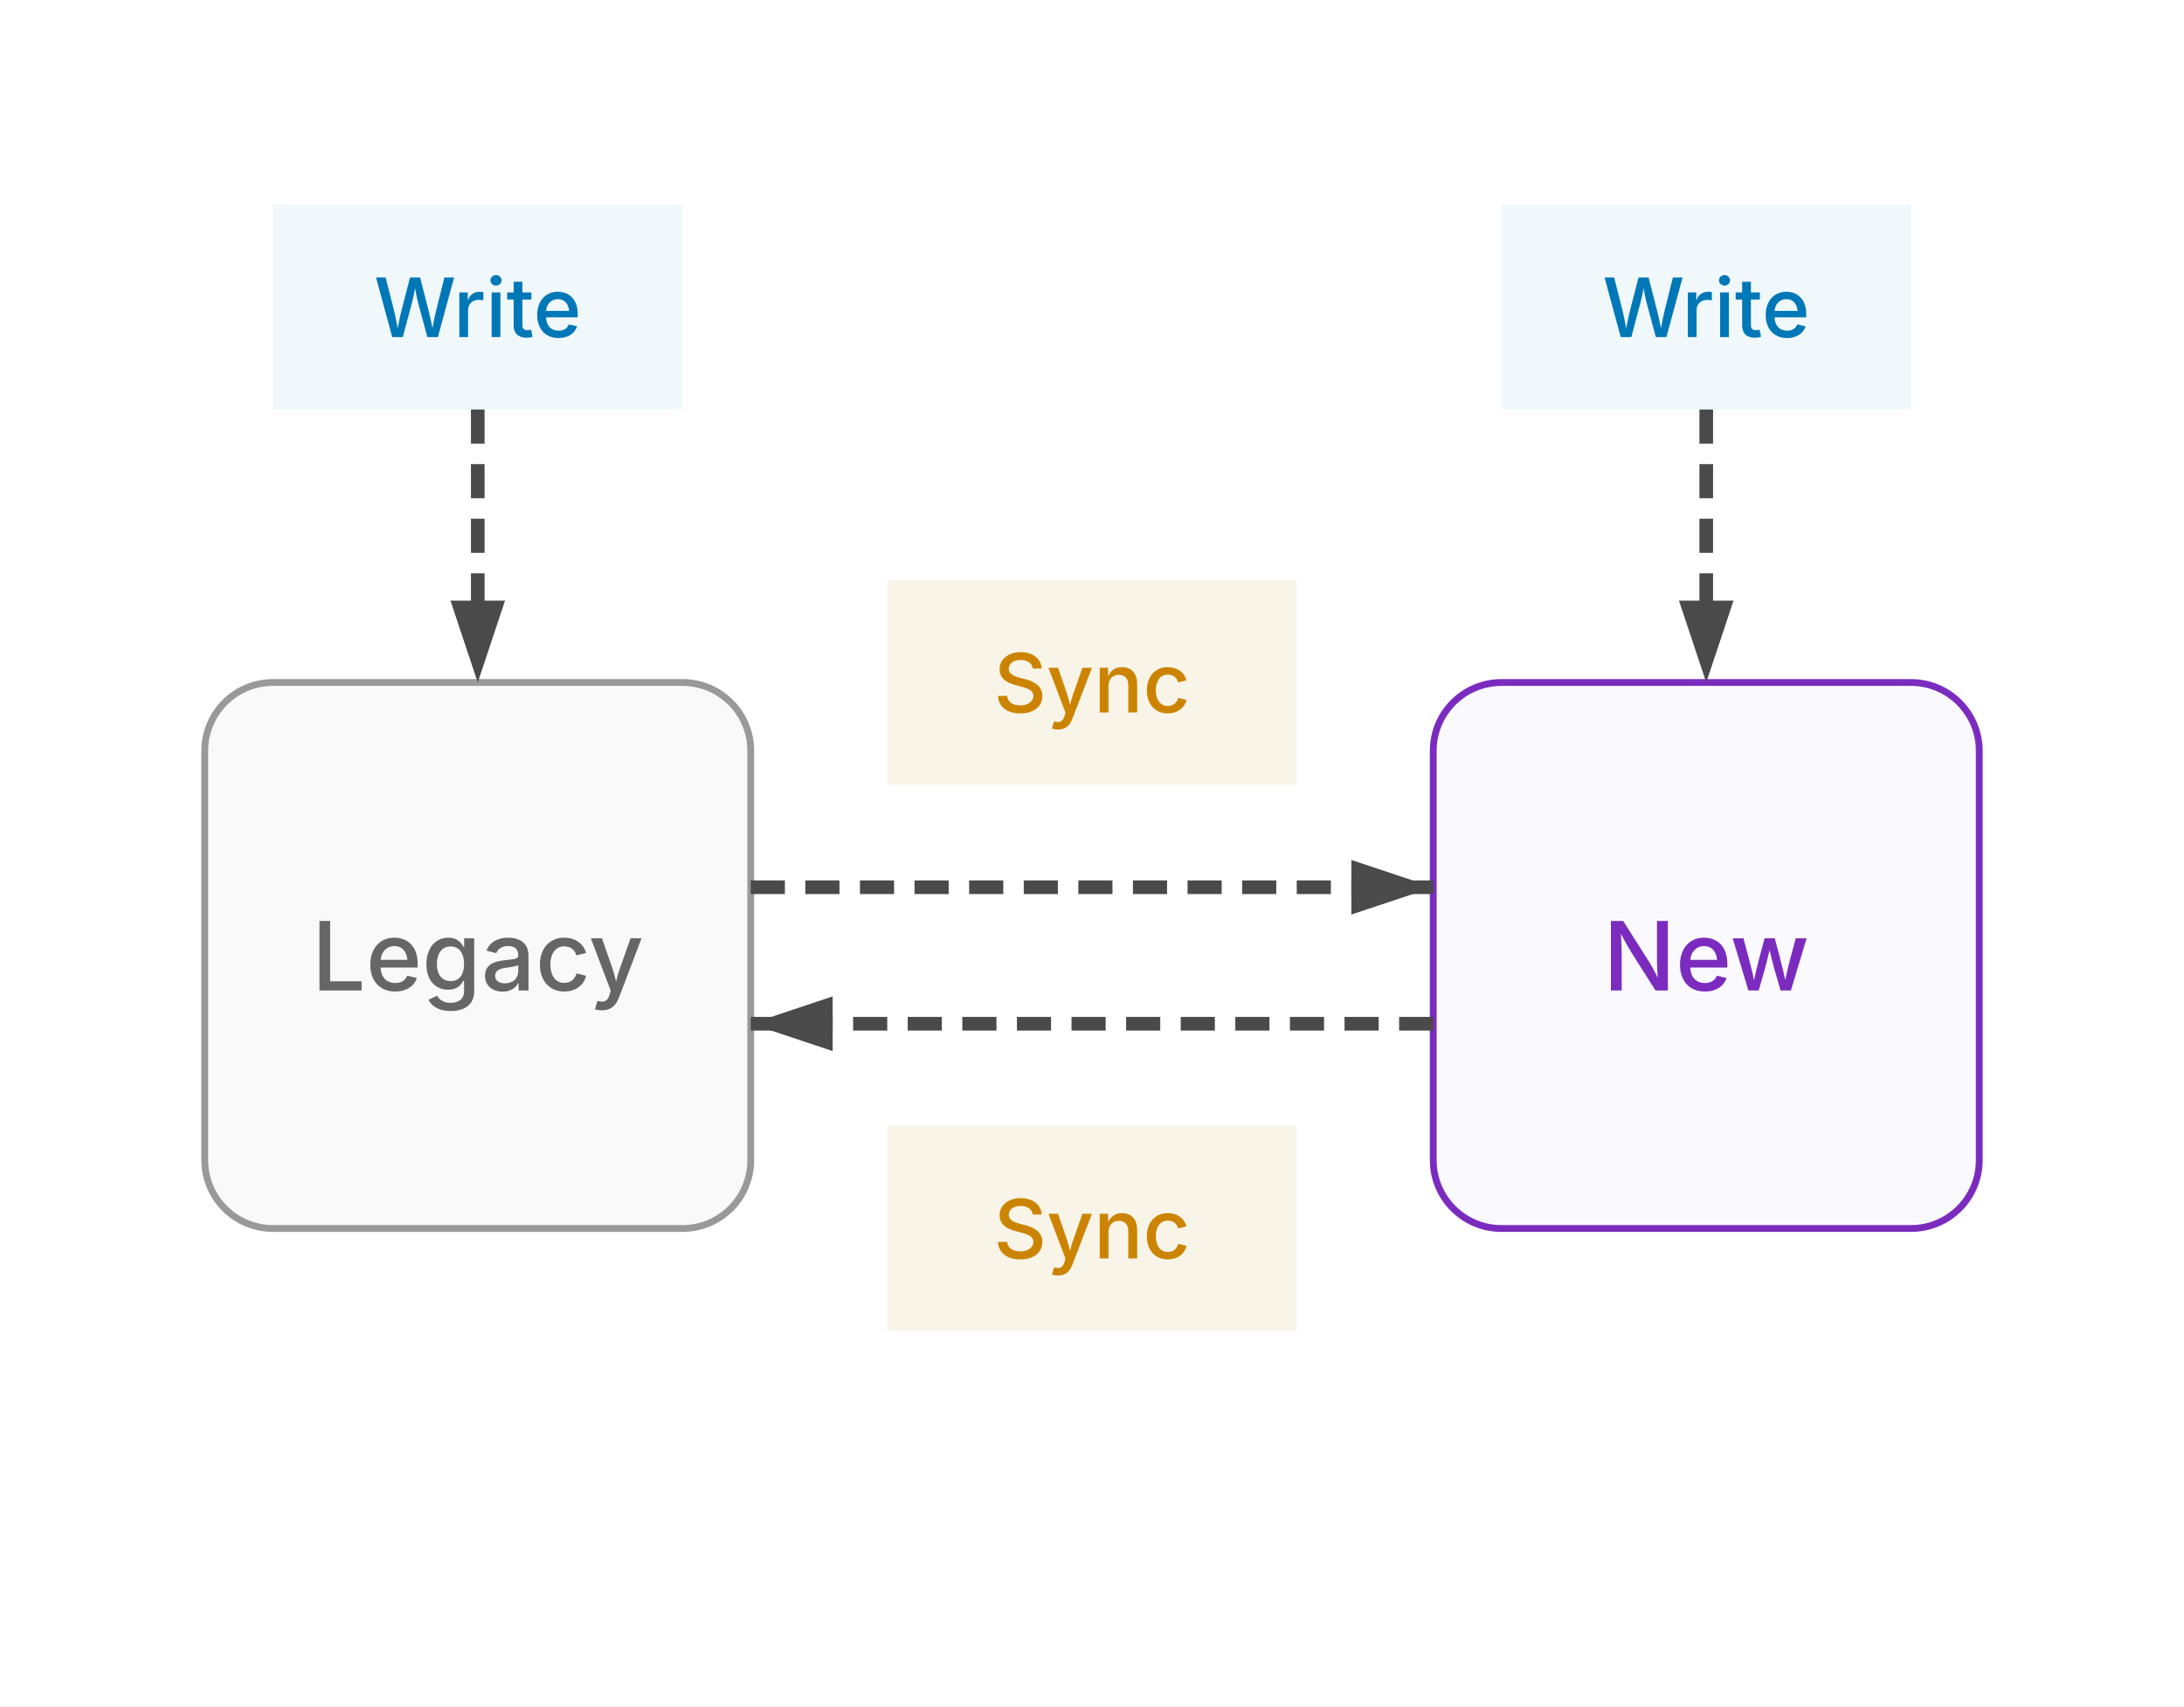
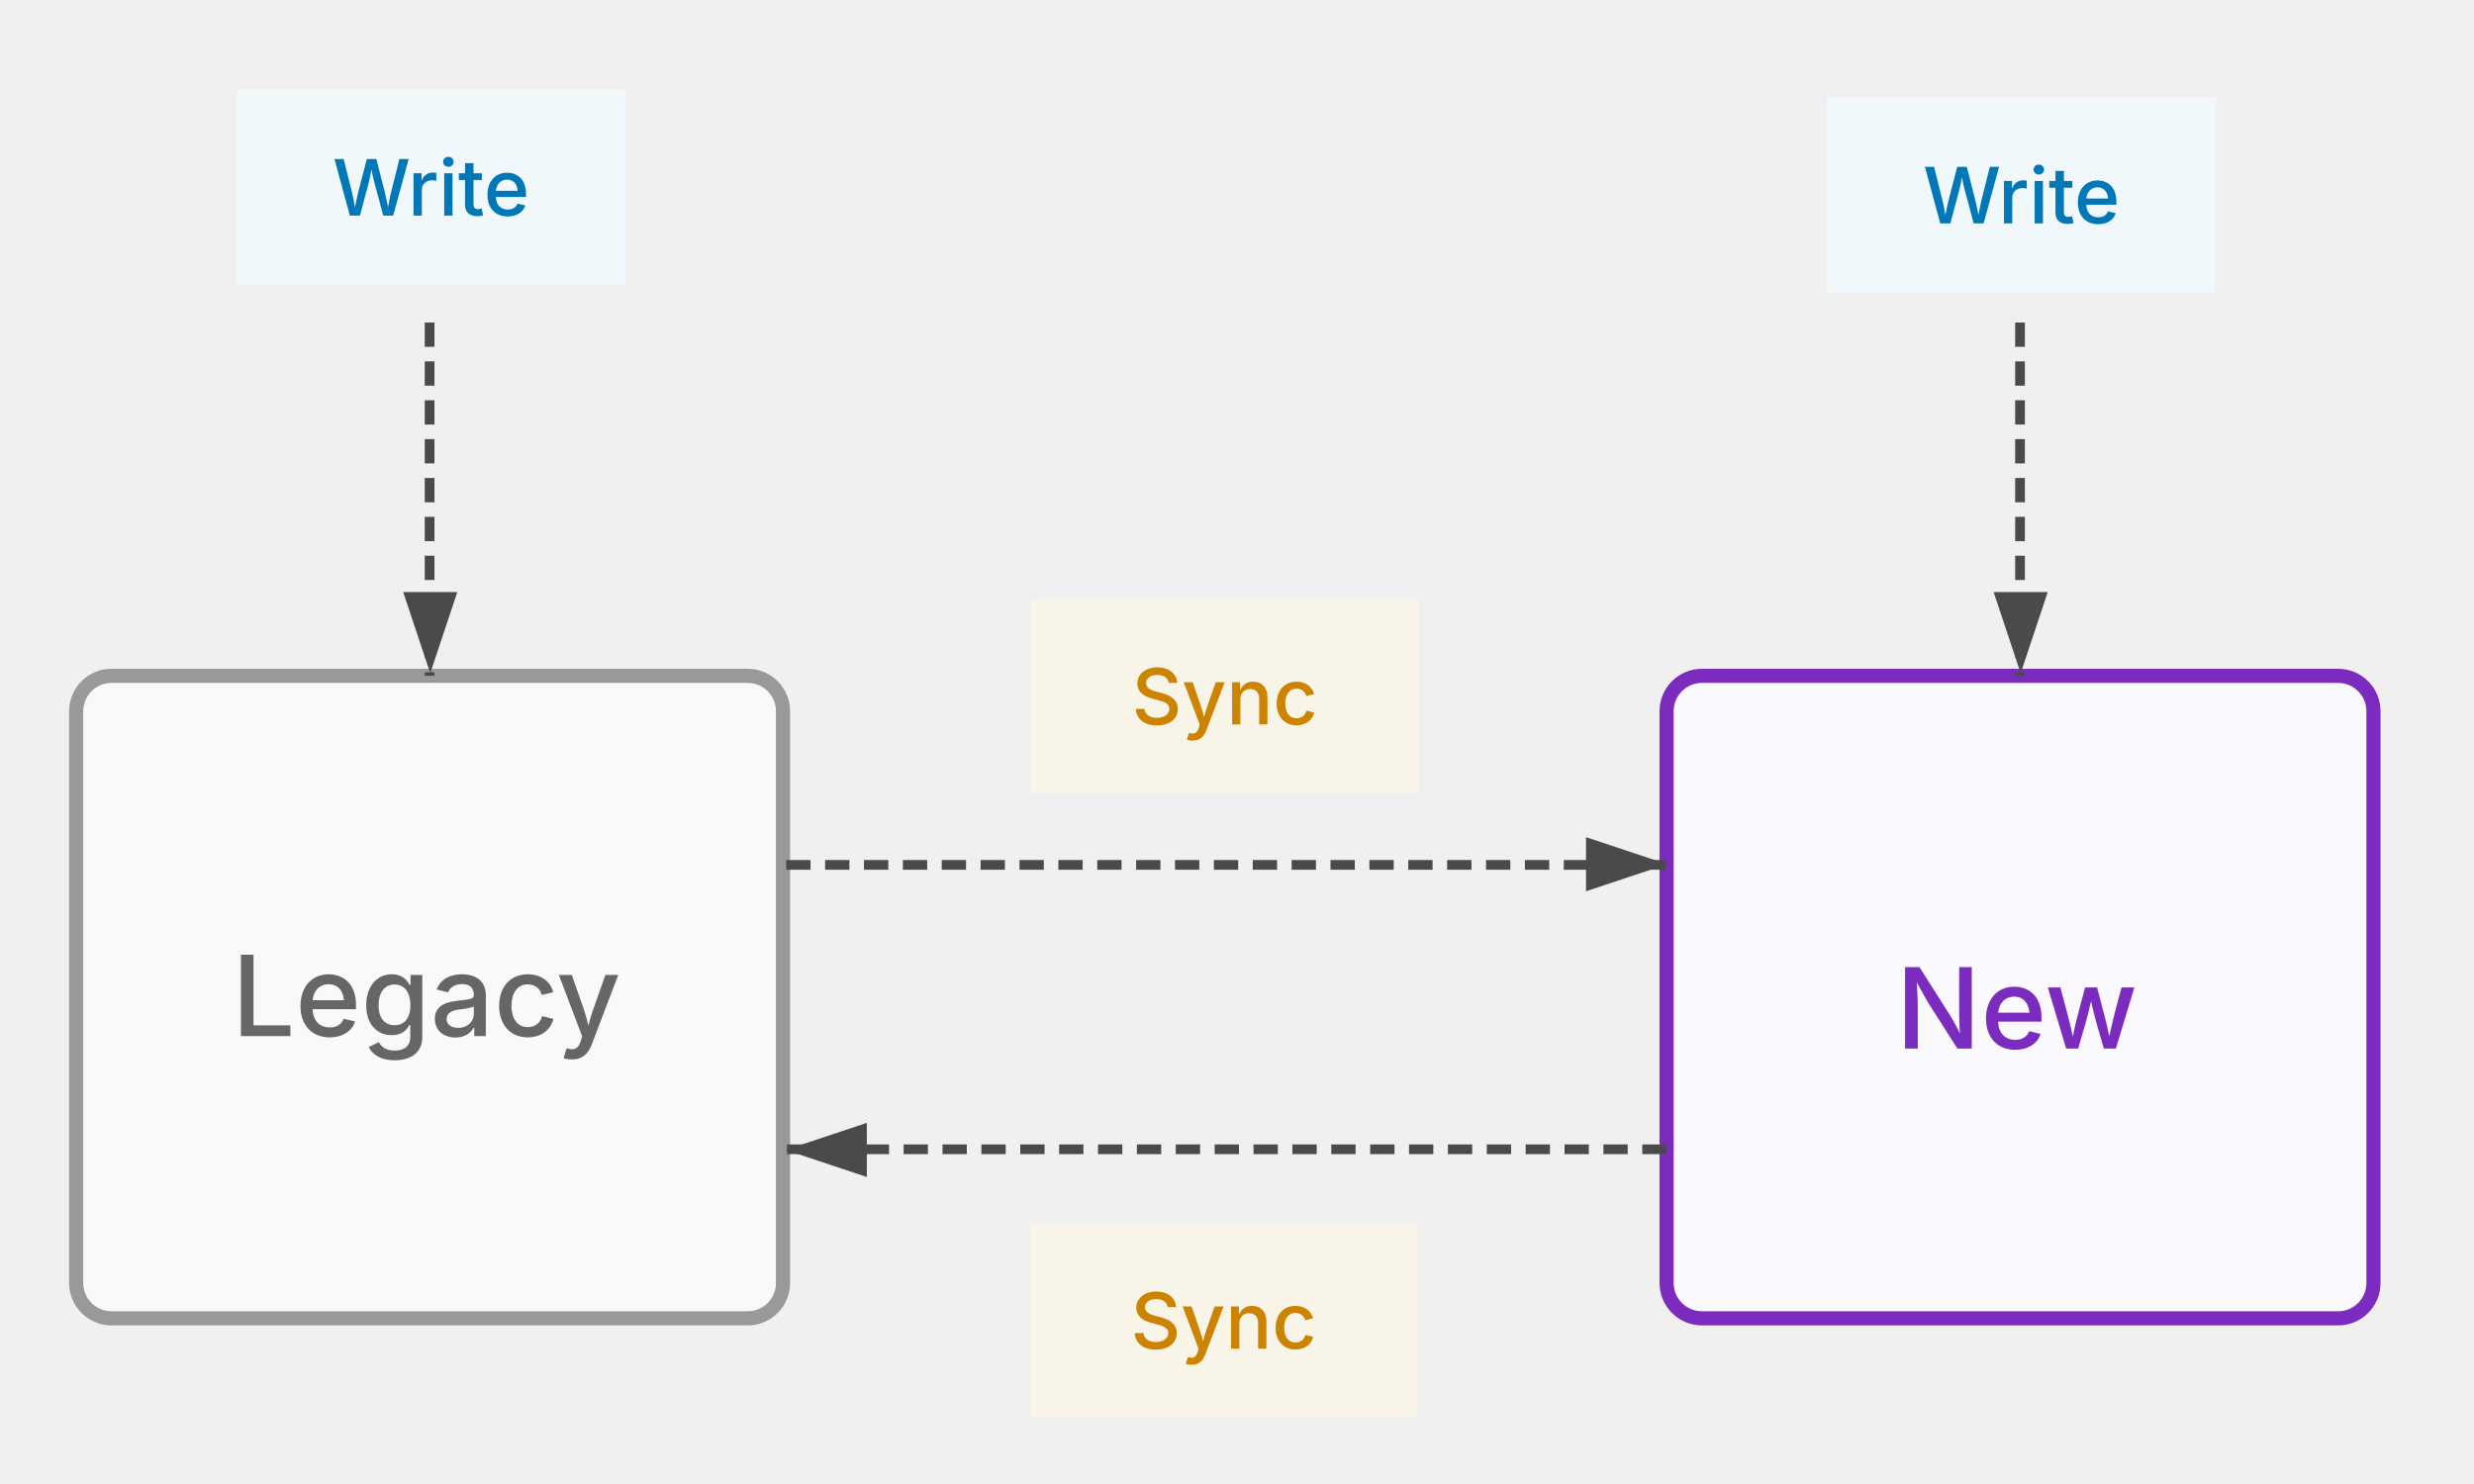
- <svg xmlns="http://www.w3.org/2000/svg" width="320" height="250">
-   <defs>
-     <marker id="arrowhead" markerWidth="12" markerHeight="8" refX="12" refY="4" orient="auto" markerUnits="userSpaceOnUse">
-       <polygon points="0,0 12,4 0,8" fill="#4a4a4a" />
+ <svg xmlns="http://www.w3.org/2000/svg" width="280" height="168" version="1.1" id="svg8">
+   <defs id="defs1">
+     <marker id="arrowhead" markerWidth="9.188" markerHeight="6.125" refX="12.387" refY="4.097" orient="auto" markerUnits="userSpaceOnUse" preserveAspectRatio="xMidYMid" viewBox="0 0 12 8">
+       <polygon points="0,0 12,4 0,8 " fill="#4a4a4a" id="polygon1" />
    </marker>
  </defs>
-   <rect width="320" height="250" fill="#ffffff" />
-   <rect x="40" y="30" width="60" height="30" rx="0" fill="#f0f8fc" />
-   <text x="70" y="45" text-anchor="middle" dominant-baseline="middle" font-family="Inter, -apple-system, BlinkMacSystemFont, Segoe UI, Roboto, sans-serif" font-size="12" font-weight="500" fill="#0077b6">Write</text>
-   <rect x="220" y="30" width="60" height="30" rx="0" fill="#f0f8fc" />
-   <text x="250" y="45" text-anchor="middle" dominant-baseline="middle" font-family="Inter, -apple-system, BlinkMacSystemFont, Segoe UI, Roboto, sans-serif" font-size="12" font-weight="500" fill="#0077b6">Write</text>
-   <rect x="30" y="100" width="80" height="80" rx="10" fill="#f9f9f9" stroke="#999999" stroke-width="1" />
-   <text x="70" y="140" text-anchor="middle" dominant-baseline="middle" font-family="Inter, -apple-system, BlinkMacSystemFont, Segoe UI, Roboto, sans-serif" font-size="14" font-weight="500" fill="#666666">Legacy</text>
-   <rect x="210" y="100" width="80" height="80" rx="10" fill="#fafafe" stroke="#7b2cbf" stroke-width="1" />
-   <text x="250" y="140" text-anchor="middle" dominant-baseline="middle" font-family="Inter, -apple-system, BlinkMacSystemFont, Segoe UI, Roboto, sans-serif" font-size="14" font-weight="500" fill="#7b2cbf">New</text>
-   <line x1="110" y1="130" x2="210" y2="130" stroke="#4a4a4a" stroke-width="2" stroke-dasharray="5,3" marker-end="url(#arrowhead)" />
-   <line x1="210" y1="150" x2="110" y2="150" stroke="#4a4a4a" stroke-width="2" stroke-dasharray="5,3" marker-end="url(#arrowhead)" />
-   <rect x="130" y="85" width="60" height="30" rx="0" fill="#f8f4e8" />
-   <text x="160" y="100" text-anchor="middle" dominant-baseline="middle" font-family="Inter, -apple-system, BlinkMacSystemFont, Segoe UI, Roboto, sans-serif" font-size="12" font-weight="500" fill="#cc8400">Sync</text>
-   <rect x="130" y="165" width="60" height="30" rx="0" fill="#f8f4e8" />
-   <text x="160" y="180" text-anchor="middle" dominant-baseline="middle" font-family="Inter, -apple-system, BlinkMacSystemFont, Segoe UI, Roboto, sans-serif" font-size="12" font-weight="500" fill="#cc8400">Sync</text>
-   <line x1="70" y1="60" x2="70" y2="100" stroke="#4a4a4a" stroke-width="2" stroke-dasharray="5,3" marker-end="url(#arrowhead)" />
-   <line x1="250" y1="60" x2="250" y2="100" stroke="#4a4a4a" stroke-width="2" stroke-dasharray="5,3" marker-end="url(#arrowhead)" />
+   <rect x="26.786" y="10.191" width="43.999" height="21.999" rx="0" fill="#f0f8fc" id="rect2" style="stroke-width:1" />
+   <text x="48.785" y="21.191" text-anchor="middle" dominant-baseline="middle" font-family="Inter, '-apple-system', BlinkMacSystemFont, 'Segoe UI', Roboto, sans-serif" font-size="8.8px" font-weight="500" fill="#0077b6" id="text2" style="stroke-width:1">Write</text>
+   <rect x="206.786" y="11.07" width="43.999" height="21.999" rx="0" fill="#f0f8fc" id="rect2-6" style="stroke-width:1" />
+   <text x="228.785" y="22.07" text-anchor="middle" dominant-baseline="middle" font-family="Inter, '-apple-system', BlinkMacSystemFont, 'Segoe UI', Roboto, sans-serif" font-size="8.8px" font-weight="500" fill="#0077b6" id="text2-2" style="stroke-width:1">Write</text>
+   <rect x="8.621" y="76.511" width="80" height="72.735" rx="4" fill="#f9f9f9" stroke="#999999" stroke-width="1" id="rect4" style="stroke-width:1.6;stroke-linejoin:miter;stroke-miterlimit:0;stroke-dasharray:none" />
+   <text x="48.253" y="112.662" text-anchor="middle" dominant-baseline="middle" font-family="Inter, '-apple-system', BlinkMacSystemFont, 'Segoe UI', Roboto, sans-serif" font-size="14px" font-weight="500" fill="#666666" id="text4" style="font-style:normal;font-variant:normal;font-weight:500;font-stretch:normal;font-size:12.667px;font-family:Inter, '-apple-system', BlinkMacSystemFont, 'Segoe UI', Roboto, sans-serif;-inkscape-font-specification:'Inter, -apple-system, BlinkMacSystemFont, Segoe UI, Roboto, sans-serif, Medium';font-variant-ligatures:normal;font-variant-caps:normal;font-variant-numeric:normal;font-variant-east-asian:normal;dominant-baseline:middle;text-anchor:middle;fill:#666666">Legacy</text>
+   <rect x="188.621" y="76.511" width="80" height="72.735" rx="4" fill="#fafafe" stroke="#7b2cbf" stroke-width="1" id="rect5" style="stroke-width:1.6;stroke-dasharray:none" />
+   <text x="228.252" y="114.071" text-anchor="middle" dominant-baseline="middle" font-family="Inter, '-apple-system', BlinkMacSystemFont, 'Segoe UI', Roboto, sans-serif" font-size="14px" font-weight="500" fill="#7b2cbf" id="text5" style="font-style:normal;font-variant:normal;font-weight:500;font-stretch:normal;font-size:12.667px;font-family:Inter, '-apple-system', BlinkMacSystemFont, 'Segoe UI', Roboto, sans-serif;-inkscape-font-specification:'Inter, -apple-system, BlinkMacSystemFont, Segoe UI, Roboto, sans-serif, Medium';font-variant-ligatures:normal;font-variant-caps:normal;font-variant-numeric:normal;font-variant-east-asian:normal;dominant-baseline:middle;text-anchor:middle;fill:#7b2cbf">New</text>
+   <line x1="88.984" y1="97.912" x2="188.984" y2="97.912" stroke="#4a4a4a" stroke-width="2" stroke-dasharray="5,3" marker-end="url(#arrowhead)" id="line5" style="stroke-width:1.1;stroke-dasharray:2.75, 1.65;stroke-dashoffset:0" />
+   <line x1="188.621" y1="130.107" x2="88.621" y2="130.107" stroke="#4a4a4a" stroke-width="2" stroke-dasharray="5,3" marker-end="url(#arrowhead)" id="line6" style="stroke-width:1.1;stroke-dasharray:2.75, 1.65;stroke-dashoffset:0" />
+   <rect x="116.694" y="67.841" width="43.854" height="21.927" rx="0" fill="#f8f4e8" id="rect6" style="stroke-width:1" />
+   <text x="138.621" y="78.805" text-anchor="middle" dominant-baseline="middle" font-family="Inter, '-apple-system', BlinkMacSystemFont, 'Segoe UI', Roboto, sans-serif" font-size="8.771px" font-weight="500" fill="#cc8400" id="text6" style="stroke-width:1">Sync</text>
+   <rect x="116.576" y="138.507" width="43.854" height="21.927" rx="0" fill="#f8f4e8" id="rect6-9" style="stroke-width:1" />
+   <text x="138.503" y="149.471" text-anchor="middle" dominant-baseline="middle" font-family="Inter, '-apple-system', BlinkMacSystemFont, 'Segoe UI', Roboto, sans-serif" font-size="8.771px" font-weight="500" fill="#cc8400" id="text6-0" style="stroke-width:1">Sync</text>
+   <line x1="48.621" y1="36.511" x2="48.621" y2="76.511" stroke="#4a4a4a" stroke-width="2" stroke-dasharray="5,3" marker-end="url(#arrowhead)" id="line7" style="stroke-width:1.1;stroke-dasharray:2.75, 1.65;stroke-dashoffset:0" />
+   <line x1="228.621" y1="36.511" x2="228.621" y2="76.511" stroke="#4a4a4a" stroke-width="2" stroke-dasharray="5,3" marker-end="url(#arrowhead)" id="line8" style="stroke-width:1.1;stroke-dasharray:2.75, 1.65;stroke-dashoffset:0" />
</svg>
